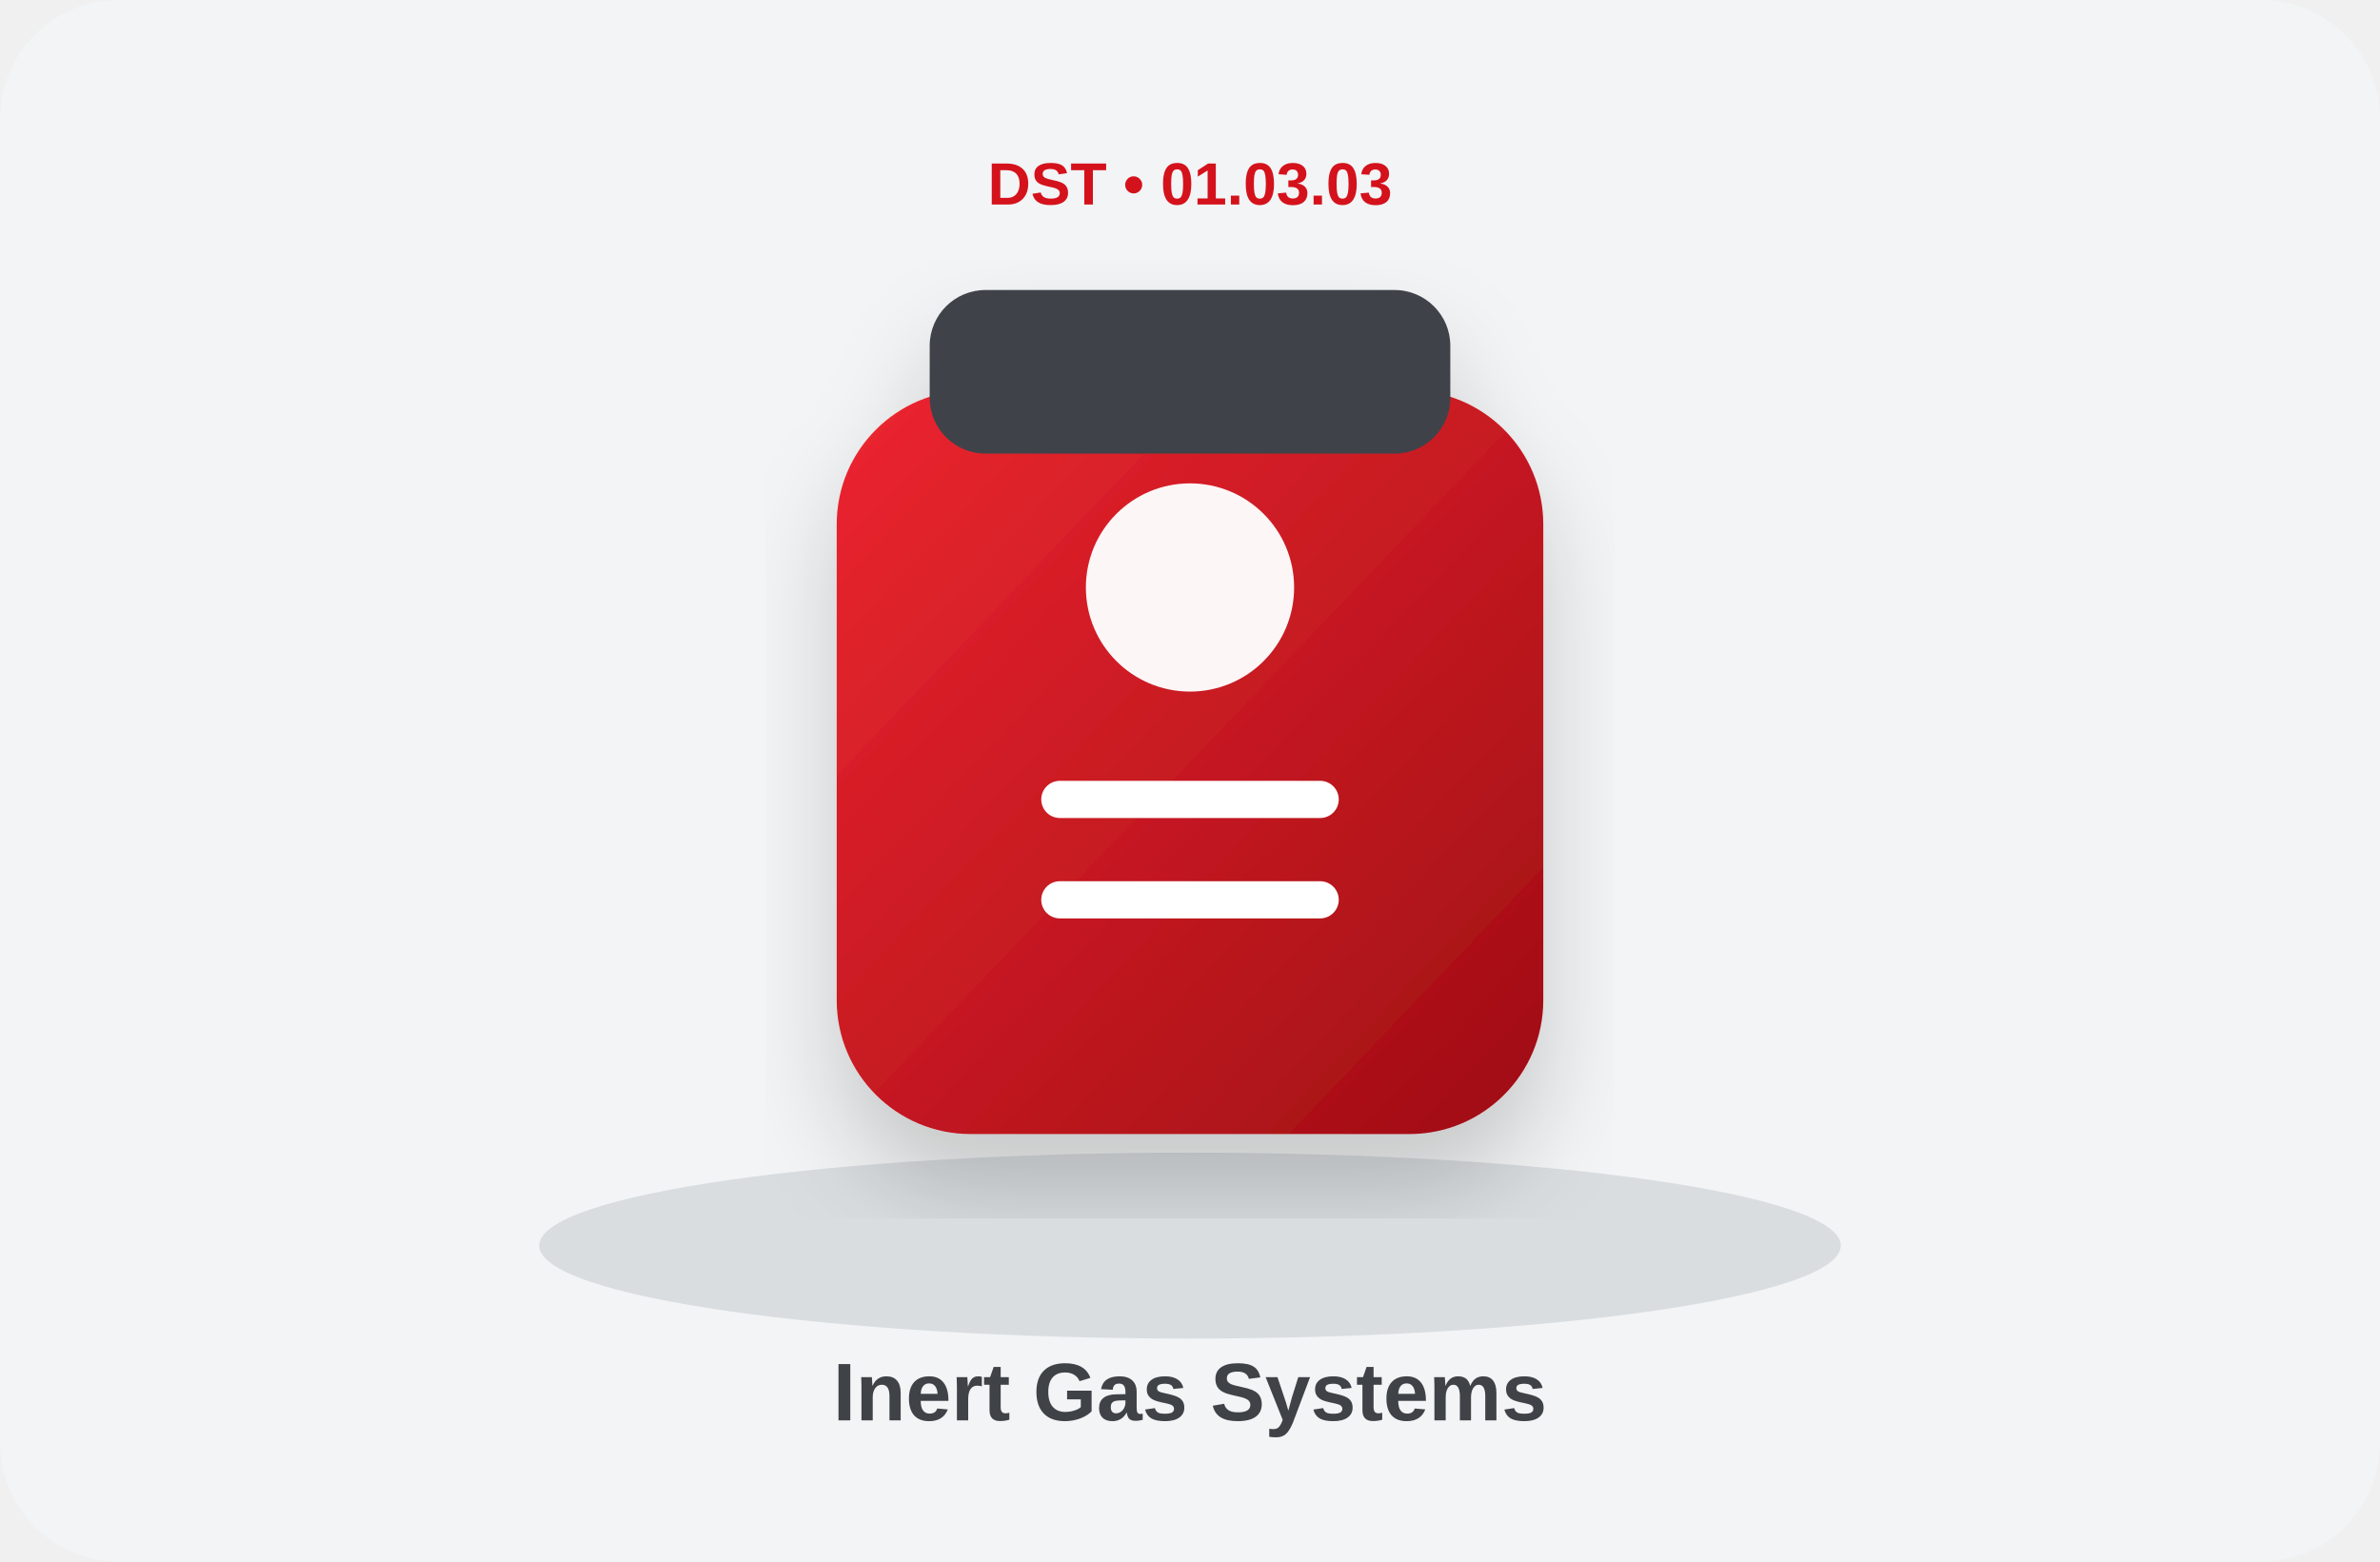
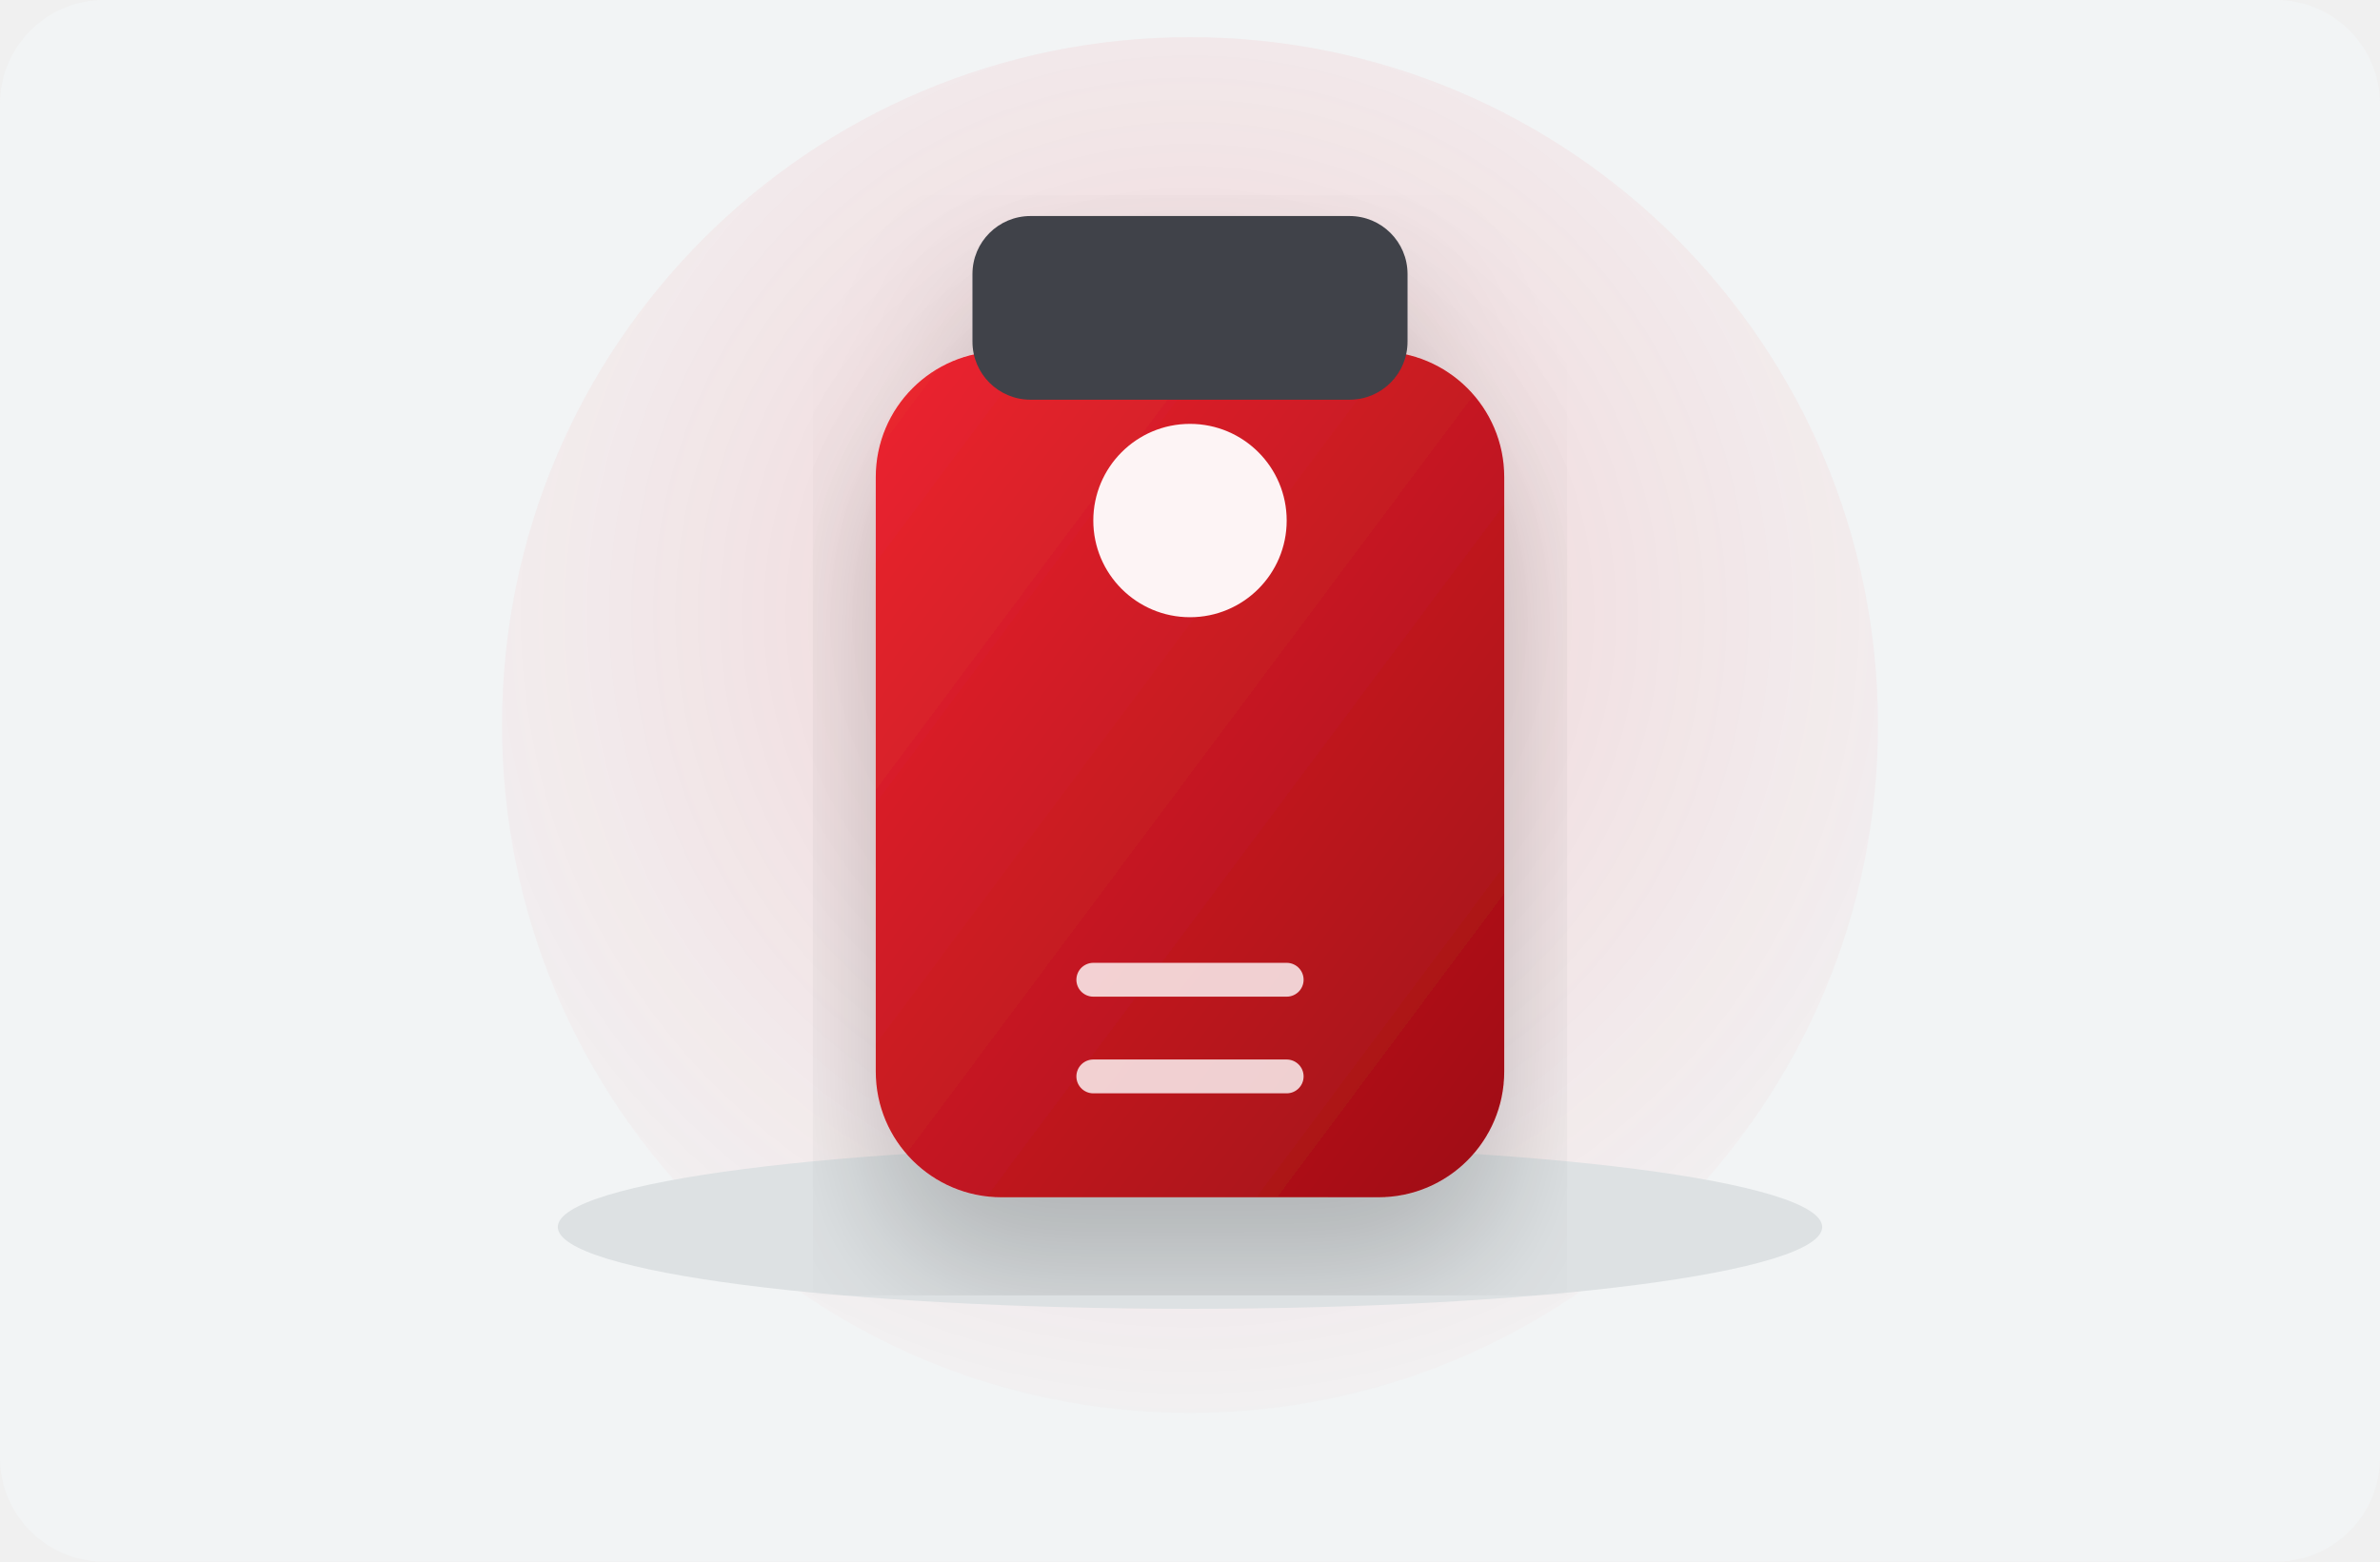
<svg xmlns="http://www.w3.org/2000/svg" viewBox="0 0 640 420">
  <defs>
    <linearGradient id="g" x1="0" y1="0" x2="1" y2="1">
      <stop stop-color="#ed2630" />
      <stop offset="1" stop-color="#9e0d14" />
    </linearGradient>
+     <radialGradient id="bg" cx="50%" cy="42%" r="65%">
+       <stop offset="0%" stop-color="#ed2630" stop-opacity=".16" />
+       <stop offset="100%" stop-color="#ed2630" stop-opacity="0" />
+     </radialGradient>
+     <linearGradient id="hl" x1="0" y1="0" x2="0" y2="1">
+       <stop stop-color="#ffffff" stop-opacity=".55" />
+       <stop offset="1" stop-color="#ffffff" stop-opacity="0" />
+     </linearGradient>
    <filter id="sh">
-       <feDropShadow dx="0" dy="15" stdDeviation="13" flood-opacity=".18" />
+       <feDropShadow dx="0" dy="16" stdDeviation="14" flood-opacity=".2" />
    </filter>
  </defs>
-   <rect width="640" height="420" rx="32" fill="#f2f4f5" />
-   <ellipse cx="320" cy="335" rx="175" ry="25" fill="#d9dde0" />
-   <g filter="url(#sh)">
-     <rect x="225" y="105" width="190" height="200" rx="36" fill="url(#g)" />
-     <rect x="250" y="78" width="140" height="44" rx="15" fill="#3f4348" />
-     <circle cx="320" cy="158" r="28" fill="#fff" opacity=".96" />
-     <path d="M285 215h70M285 242h70" stroke="#fff" stroke-width="10" stroke-linecap="round" />
+   <rect width="640" height="420" rx="28" fill="#f2f4f5" />
+   <circle cx="320" cy="195" r="185" fill="url(#bg)" />
+   <ellipse cx="320" cy="330" rx="170" ry="22" fill="#dde1e3" />
+   <g transform="translate(320,205) scale(1.3) translate(-320,-205)">
+     <g filter="url(#sh)">
+       <rect x="255" y="120" width="130" height="175" rx="26" fill="url(#g)" />
+       <rect x="275" y="92" width="90" height="38" rx="12" fill="#3f4348" />
+       <circle cx="320" cy="155" r="20" fill="#fff" opacity=".95" />
+       <path d="M300 250h40M300 270h40" stroke="#fff" stroke-width="7" stroke-linecap="round" opacity=".8" />
+     </g>
  </g>
-   <text x="320" y="55" text-anchor="middle" font-family="Arial" font-size="16" font-weight="800" fill="#d4121c">DST • 01.03.03</text>
-   <text x="320" y="382" text-anchor="middle" font-family="Arial" font-size="22" font-weight="700" fill="#3f4348">Inert Gas Systems</text>
</svg>
